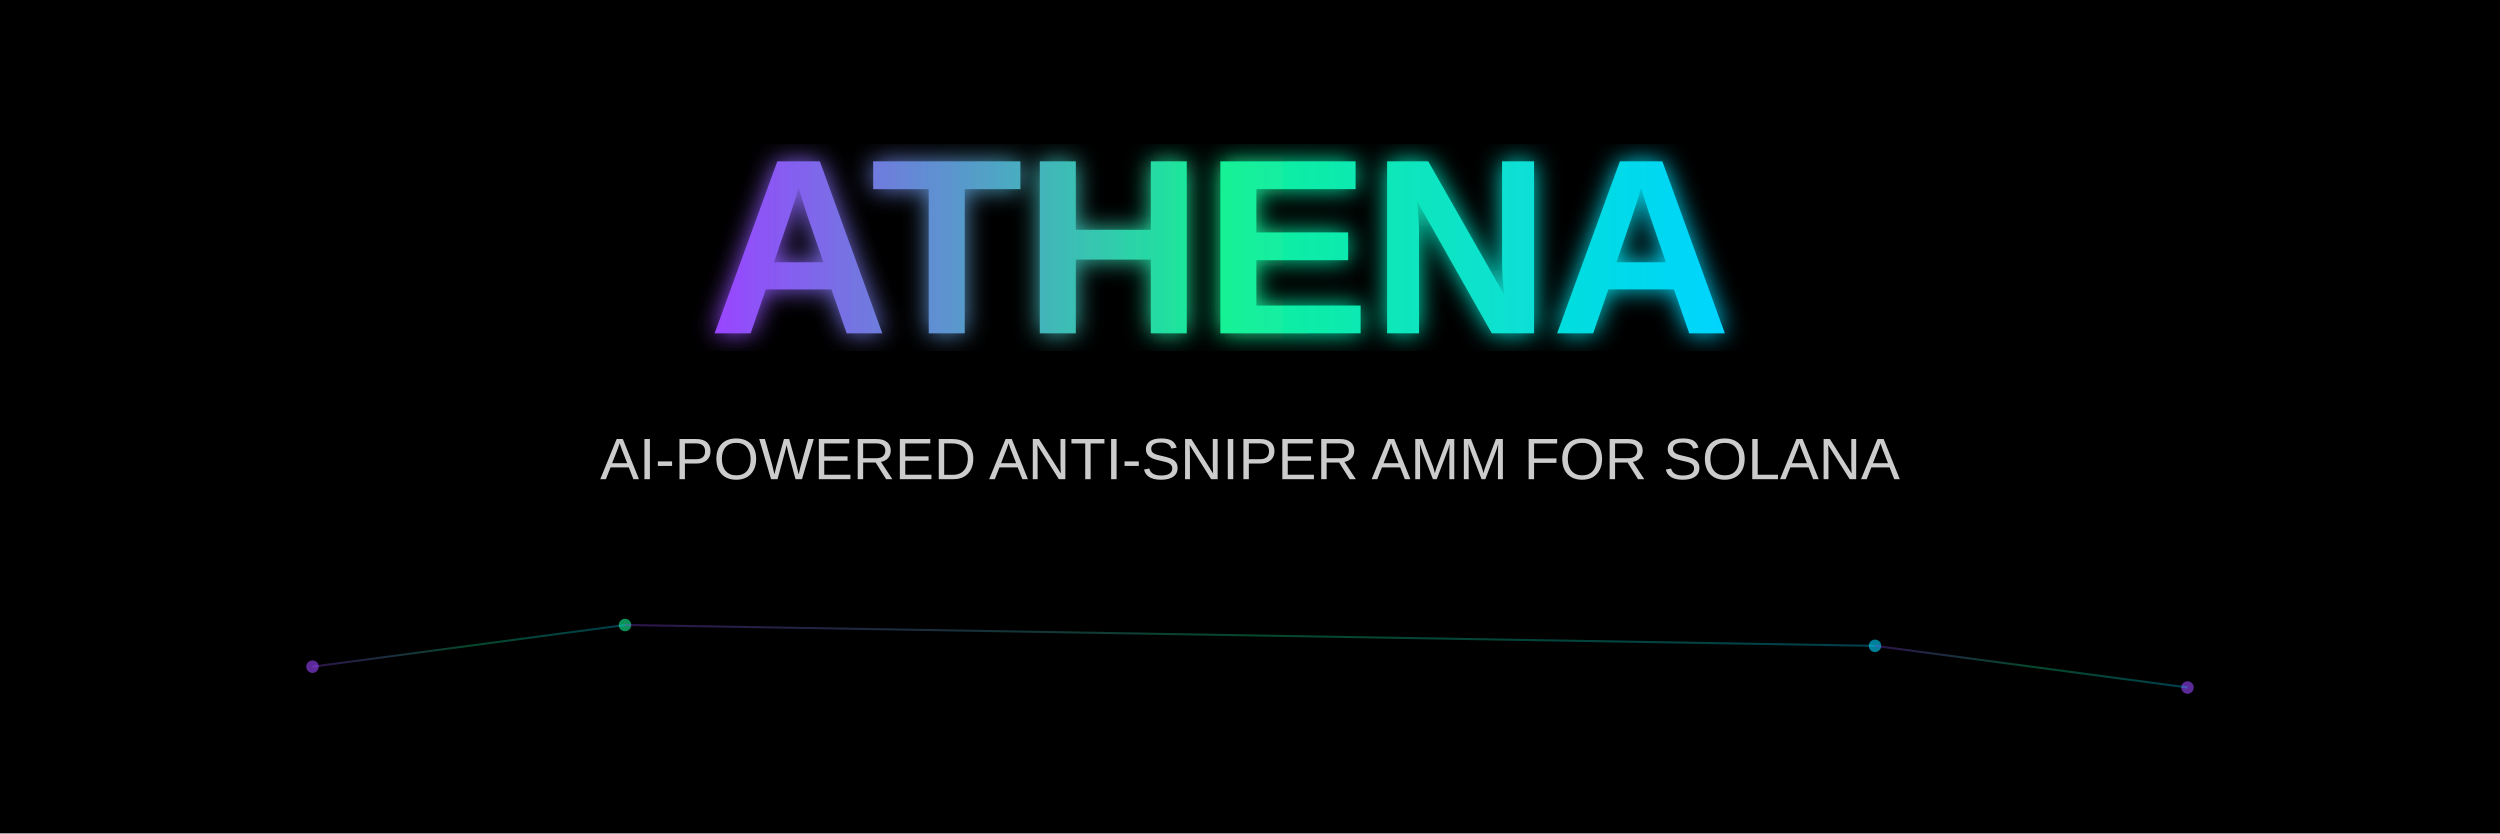
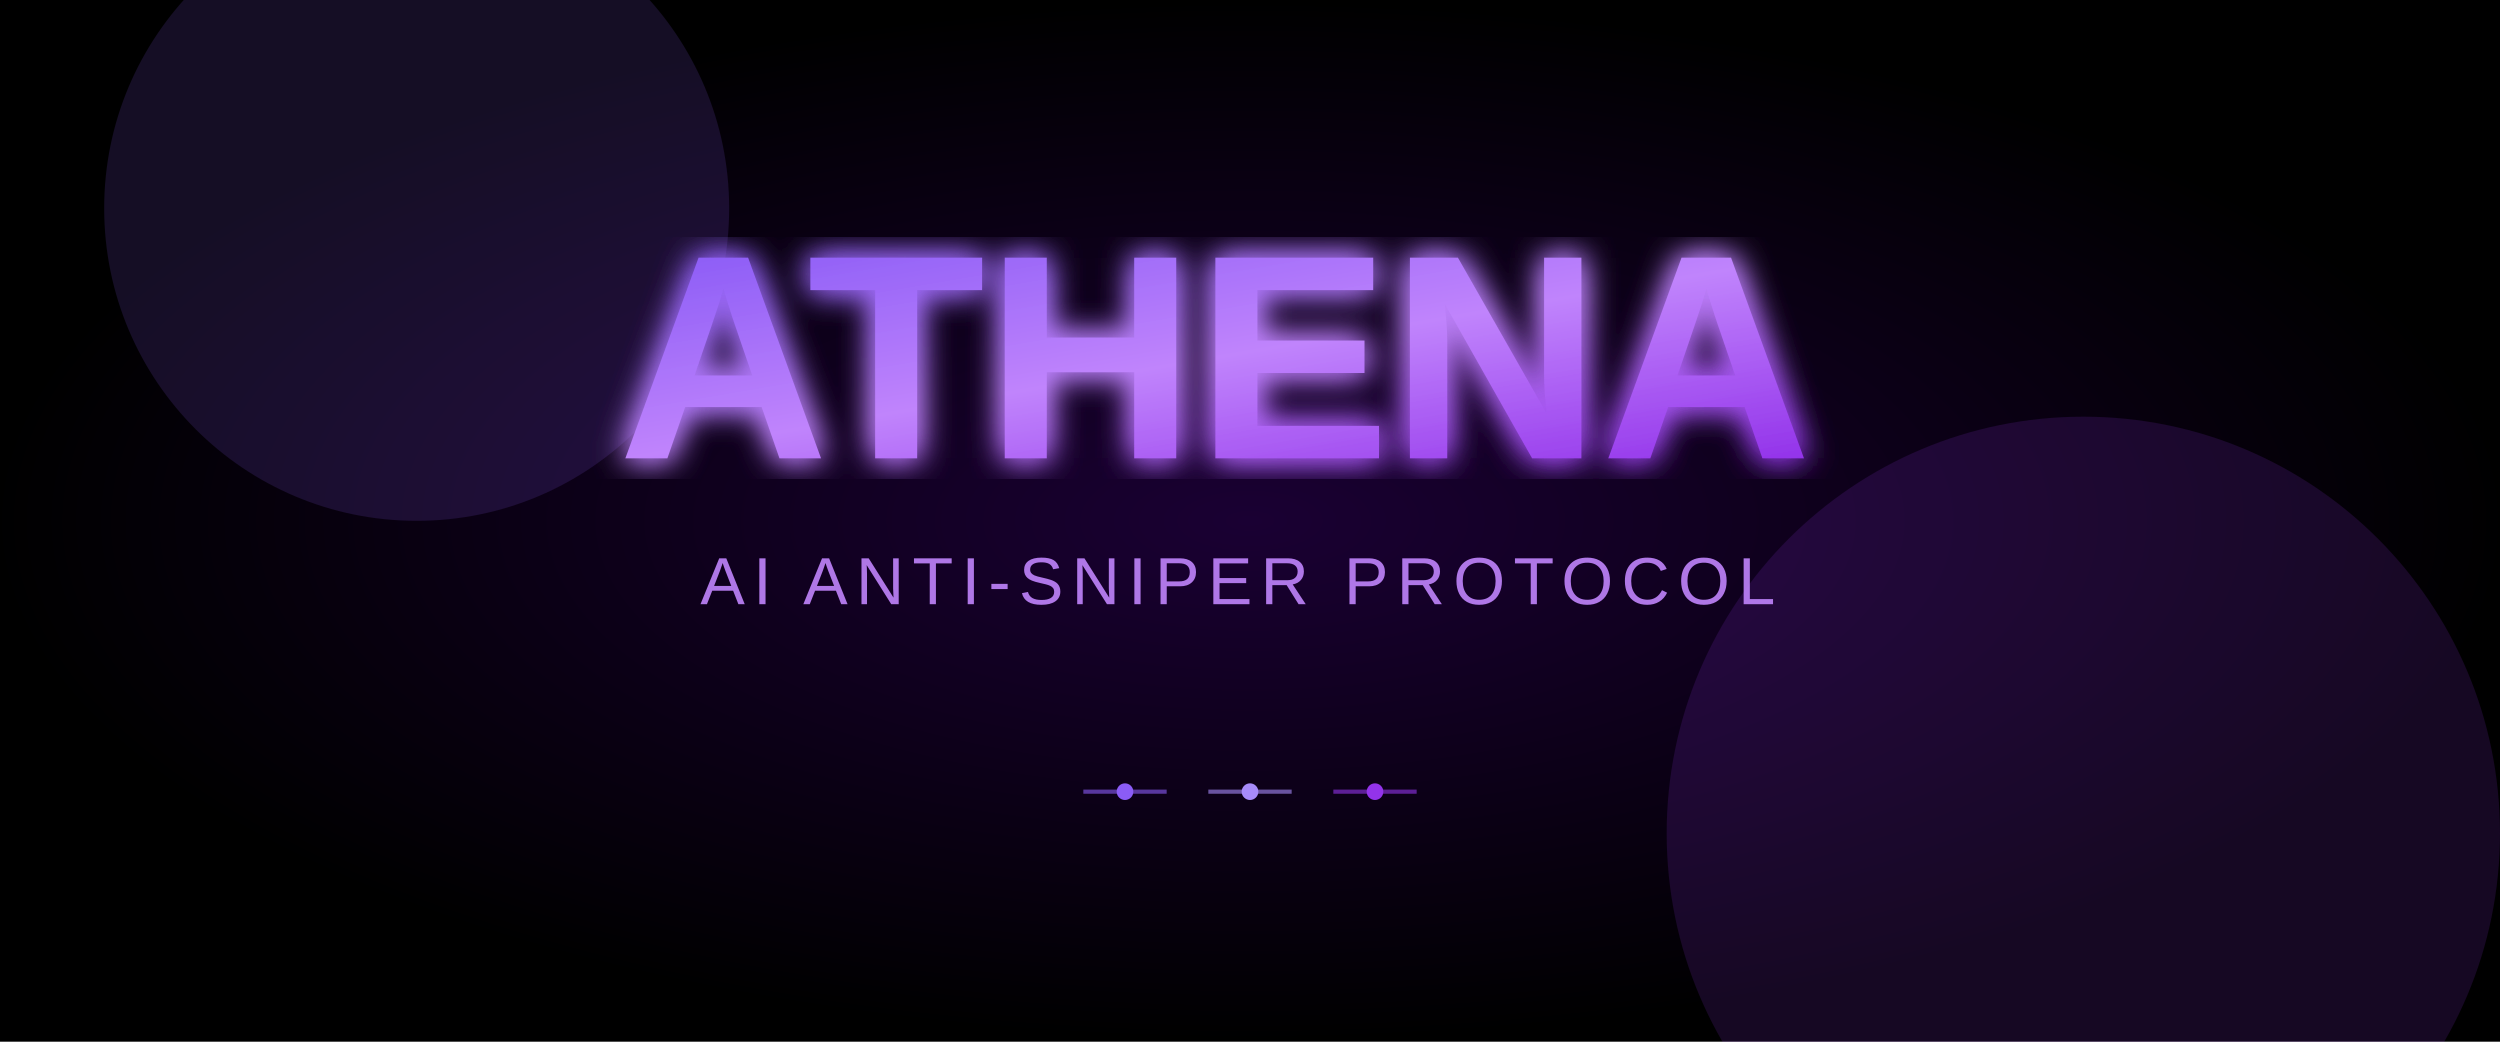
- <svg xmlns="http://www.w3.org/2000/svg" width="1200" height="400">
+ <svg xmlns="http://www.w3.org/2000/svg" width="1200" height="500">
  <defs>
-     <linearGradient id="solana" x1="0%" y1="0%" x2="100%" y2="0%">
-       <stop offset="0%" style="stop-color:#9945FF;stop-opacity:1" />
-       <stop offset="50%" style="stop-color:#14F195;stop-opacity:1" />
-       <stop offset="100%" style="stop-color:#00D4FF;stop-opacity:1" />
+     <linearGradient id="purple1" x1="0%" y1="0%" x2="100%" y2="100%">
+       <stop offset="0%" style="stop-color:#8B5CF6;stop-opacity:1">
+         <animate attributeName="stop-color" values="#8B5CF6;#A78BFA;#8B5CF6" dur="4s" repeatCount="indefinite" />
+       </stop>
+       <stop offset="50%" style="stop-color:#C084FC;stop-opacity:1">
+         <animate attributeName="stop-color" values="#C084FC;#DDD6FE;#C084FC" dur="4s" repeatCount="indefinite" />
+       </stop>
+       <stop offset="100%" style="stop-color:#9333EA;stop-opacity:1">
+         <animate attributeName="stop-color" values="#9333EA;#A855F7;#9333EA" dur="4s" repeatCount="indefinite" />
+       </stop>
    </linearGradient>
-     <filter id="glow">
-       <feGaussianBlur stdDeviation="6" result="coloredBlur" />
+     <filter id="megaGlow">
+       <feGaussianBlur stdDeviation="8" result="coloredBlur" />
      <feMerge>
+         <feMergeNode in="coloredBlur" />
        <feMergeNode in="coloredBlur" />
        <feMergeNode in="SourceGraphic" />
      </feMerge>
    </filter>
+     <radialGradient id="bgGrad">
+       <stop offset="0%" style="stop-color:#1a0033;stop-opacity:1" />
+       <stop offset="100%" style="stop-color:#000000;stop-opacity:1" />
+     </radialGradient>
  </defs>
-   <rect width="1200" height="400" fill="#000" />
-   <text x="600" y="160" font-family="Arial, sans-serif" font-size="120" font-weight="900" fill="url(#solana)" text-anchor="middle" filter="url(#glow)">
-     ATHENA
-     <animate attributeName="opacity" values="0.8;1;0.8" dur="3s" repeatCount="indefinite" />
-   </text>
-   <text x="600" y="230" font-family="Arial, sans-serif" font-size="28" fill="#ffffff" opacity="0.8" text-anchor="middle">
-     AI-POWERED ANTI-SNIPER AMM FOR SOLANA
-   </text>
-   <g opacity="0.6">
-     <circle cx="150" cy="320" r="3" fill="#9945FF">
-       <animate attributeName="r" values="3;8;3" dur="2s" repeatCount="indefinite" />
-       <animate attributeName="opacity" values="0.3;1;0.3" dur="2s" repeatCount="indefinite" />
+   <rect width="1200" height="500" fill="url(#bgGrad)" />
+   <g opacity="0.15">
+     <circle cx="200" cy="100" r="150" fill="#8B5CF6">
+       <animate attributeName="r" values="150;180;150" dur="8s" repeatCount="indefinite" />
+       <animate attributeName="opacity" values="0.1;0.2;0.1" dur="8s" repeatCount="indefinite" />
    </circle>
-     <circle cx="300" cy="300" r="3" fill="#14F195">
-       <animate attributeName="r" values="3;8;3" dur="2.5s" repeatCount="indefinite" />
-       <animate attributeName="opacity" values="0.3;1;0.3" dur="2.5s" repeatCount="indefinite" />
-     </circle>
-     <circle cx="900" cy="310" r="3" fill="#00D4FF">
-       <animate attributeName="r" values="3;8;3" dur="2.2s" repeatCount="indefinite" />
-       <animate attributeName="opacity" values="0.3;1;0.3" dur="2.2s" repeatCount="indefinite" />
-     </circle>
-     <circle cx="1050" cy="330" r="3" fill="#9945FF">
-       <animate attributeName="r" values="3;8;3" dur="2.8s" repeatCount="indefinite" />
-       <animate attributeName="opacity" values="0.3;1;0.3" dur="2.8s" repeatCount="indefinite" />
+     <circle cx="1000" cy="400" r="200" fill="#9333EA">
+       <animate attributeName="r" values="200;230;200" dur="10s" repeatCount="indefinite" />
+       <animate attributeName="opacity" values="0.1;0.2;0.1" dur="10s" repeatCount="indefinite" />
    </circle>
  </g>
-   <line x1="150" y1="320" x2="300" y2="300" stroke="url(#solana)" stroke-width="1" opacity="0.3">
-     <animate attributeName="opacity" values="0.1;0.5;0.1" dur="3s" repeatCount="indefinite" />
-   </line>
-   <line x1="300" y1="300" x2="900" y2="310" stroke="url(#solana)" stroke-width="1" opacity="0.3">
-     <animate attributeName="opacity" values="0.1;0.5;0.1" dur="3.5s" repeatCount="indefinite" />
-   </line>
-   <line x1="900" y1="310" x2="1050" y2="330" stroke="url(#solana)" stroke-width="1" opacity="0.3">
-     <animate attributeName="opacity" values="0.1;0.5;0.1" dur="2.8s" repeatCount="indefinite" />
-   </line>
+   <text x="600" y="220" font-family="Arial, sans-serif" font-size="140" font-weight="900" fill="url(#purple1)" text-anchor="middle" filter="url(#megaGlow)">
+     ATHENA
+     <animateTransform attributeName="transform" type="scale" values="1;1.02;1" dur="3s" repeatCount="indefinite" additive="sum" />
+   </text>
+   <text x="600" y="290" font-family="Arial, sans-serif" font-size="32" fill="#C084FC" opacity="0.9" text-anchor="middle" letter-spacing="4">
+     AI ANTI-SNIPER PROTOCOL
+     <animate attributeName="opacity" values="0.7;1;0.7" dur="3s" repeatCount="indefinite" />
+   </text>
+   <g transform="translate(600, 380)">
+     <path d="M -80 0 L -40 0" stroke="#8B5CF6" stroke-width="2" opacity="0.6">
+       <animate attributeName="opacity" values="0.3;0.8;0.3" dur="2s" repeatCount="indefinite" />
+     </path>
+     <circle cx="-60" cy="0" r="4" fill="#8B5CF6">
+       <animate attributeName="r" values="3;6;3" dur="2s" repeatCount="indefinite" />
+     </circle>
+     <path d="M -20 0 L 20 0" stroke="#A78BFA" stroke-width="2" opacity="0.6">
+       <animate attributeName="opacity" values="0.3;0.8;0.3" dur="2.5s" repeatCount="indefinite" />
+     </path>
+     <circle cx="0" cy="0" r="4" fill="#A78BFA">
+       <animate attributeName="r" values="3;6;3" dur="2.5s" repeatCount="indefinite" />
+     </circle>
+     <path d="M 40 0 L 80 0" stroke="#9333EA" stroke-width="2" opacity="0.6">
+       <animate attributeName="opacity" values="0.3;0.8;0.3" dur="3s" repeatCount="indefinite" />
+     </path>
+     <circle cx="60" cy="0" r="4" fill="#9333EA">
+       <animate attributeName="r" values="3;6;3" dur="3s" repeatCount="indefinite" />
+     </circle>
+   </g>
</svg>
